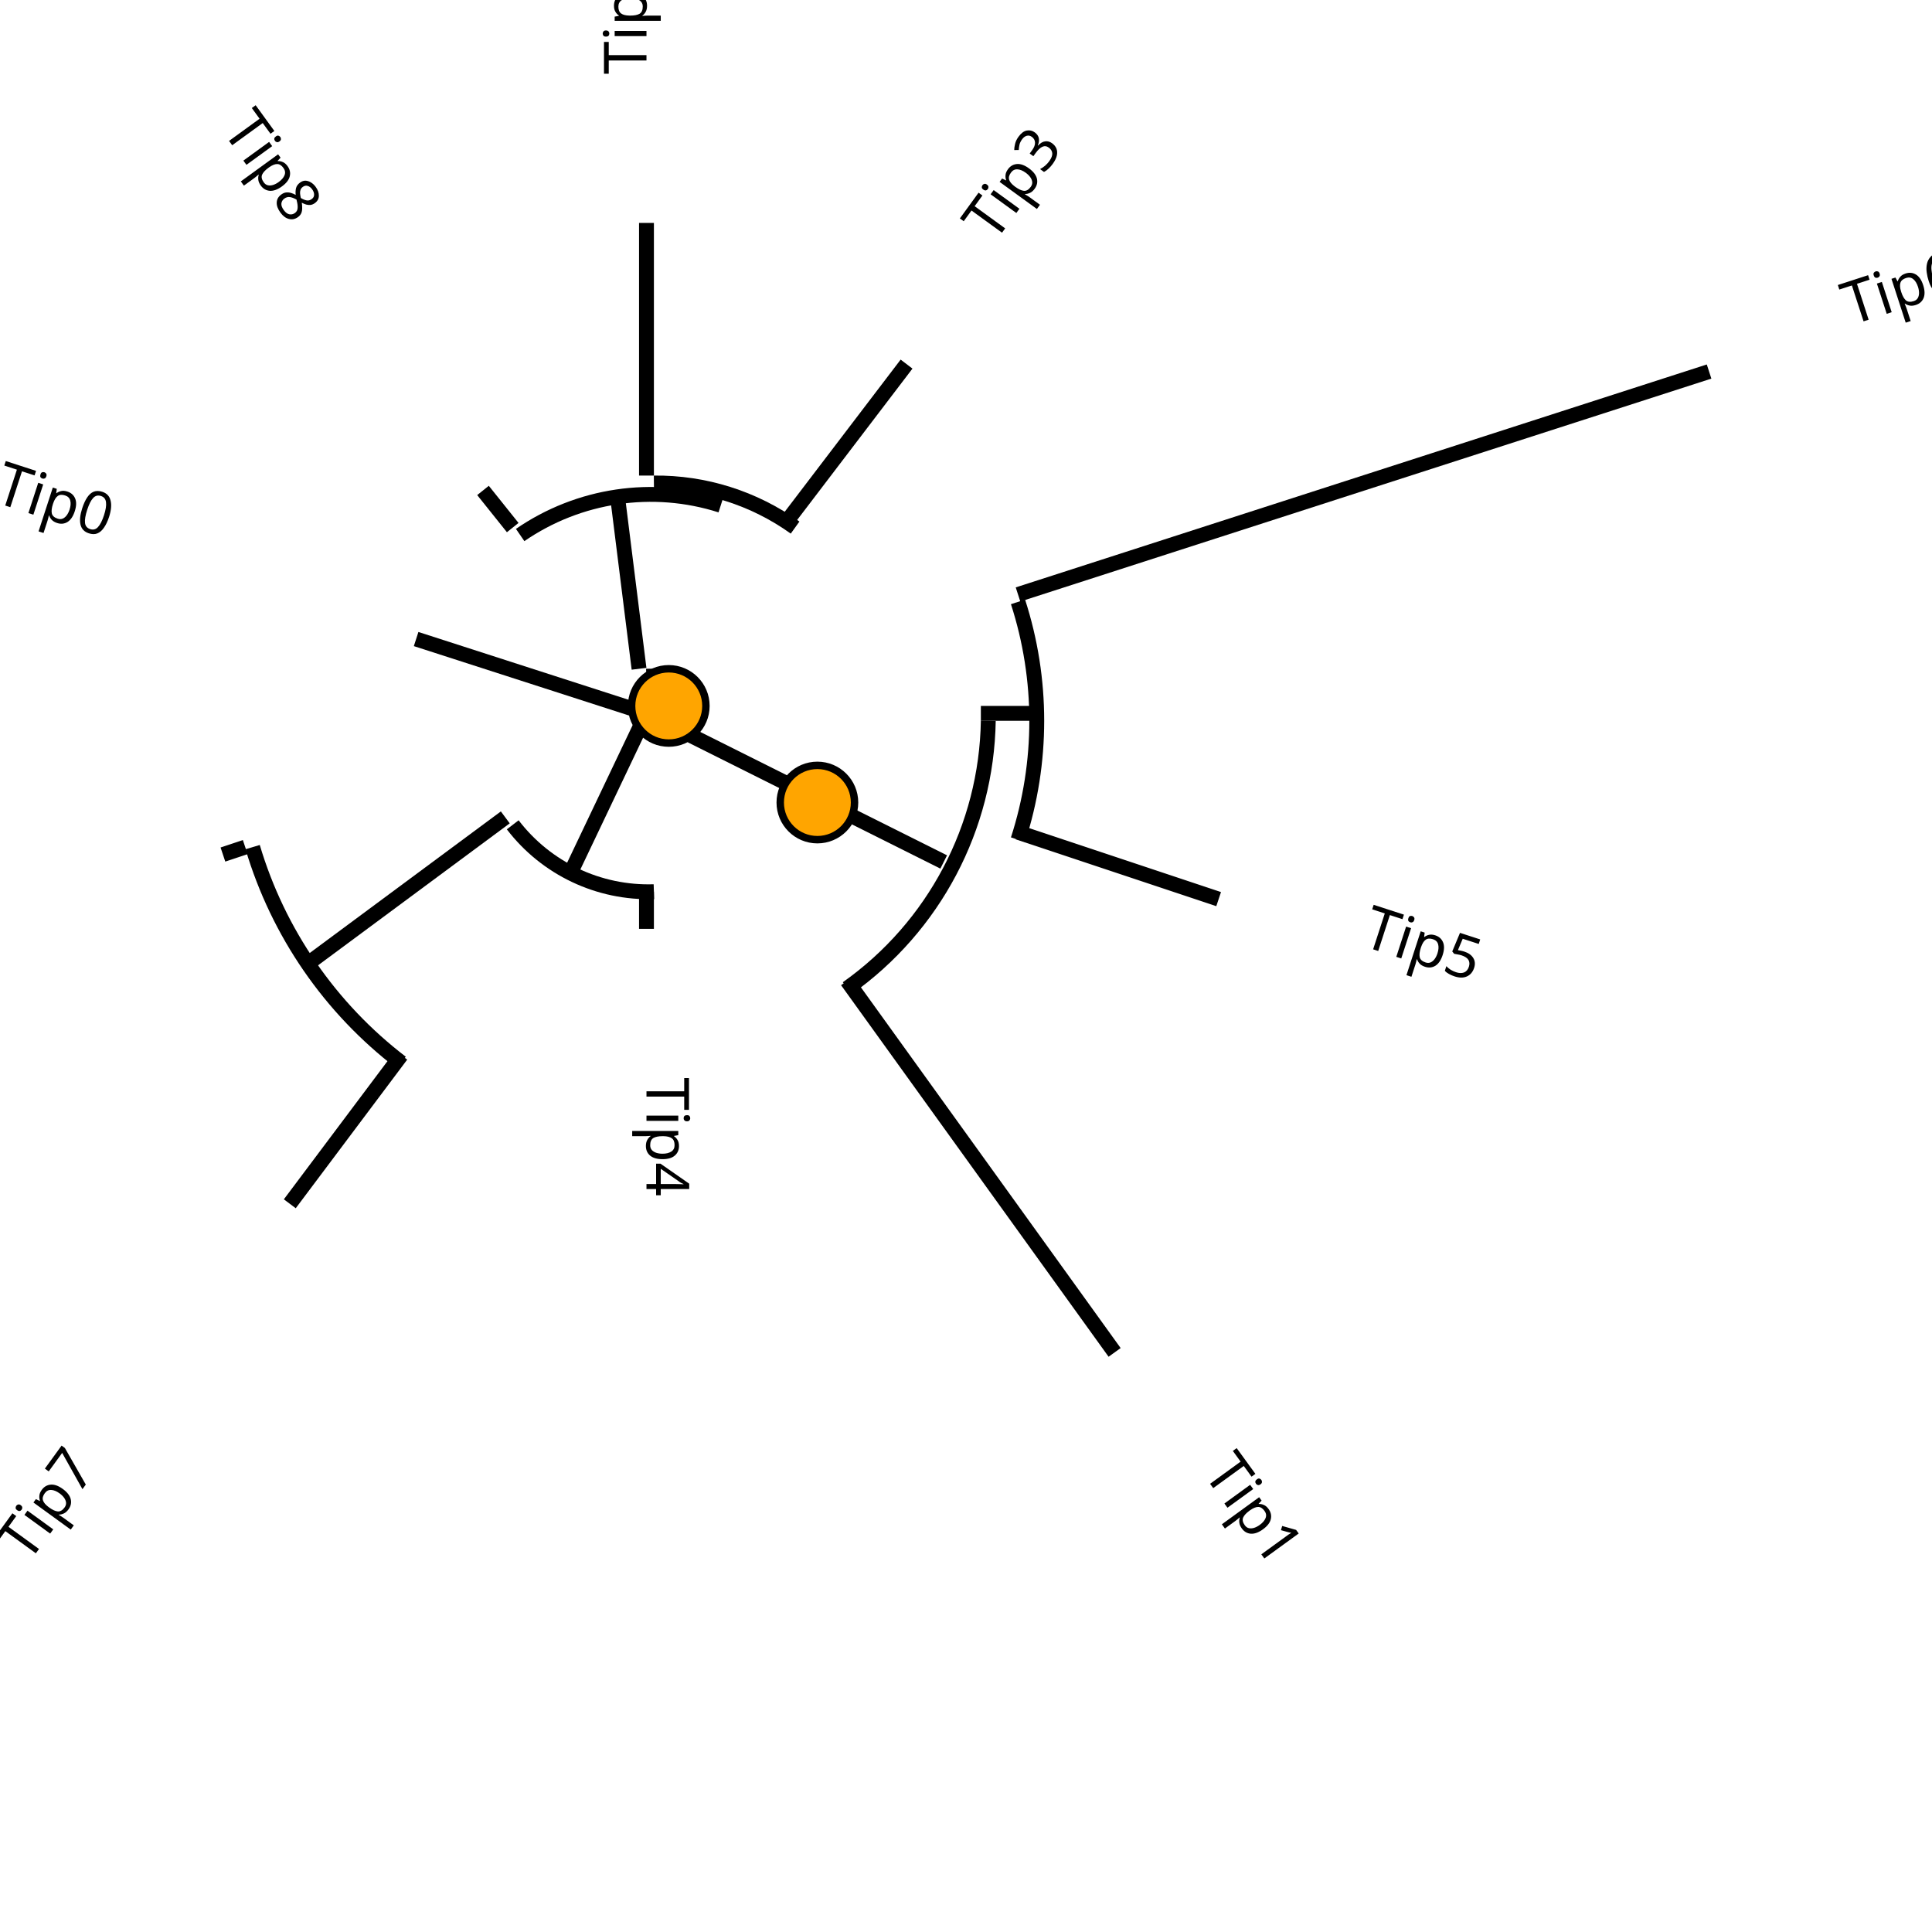
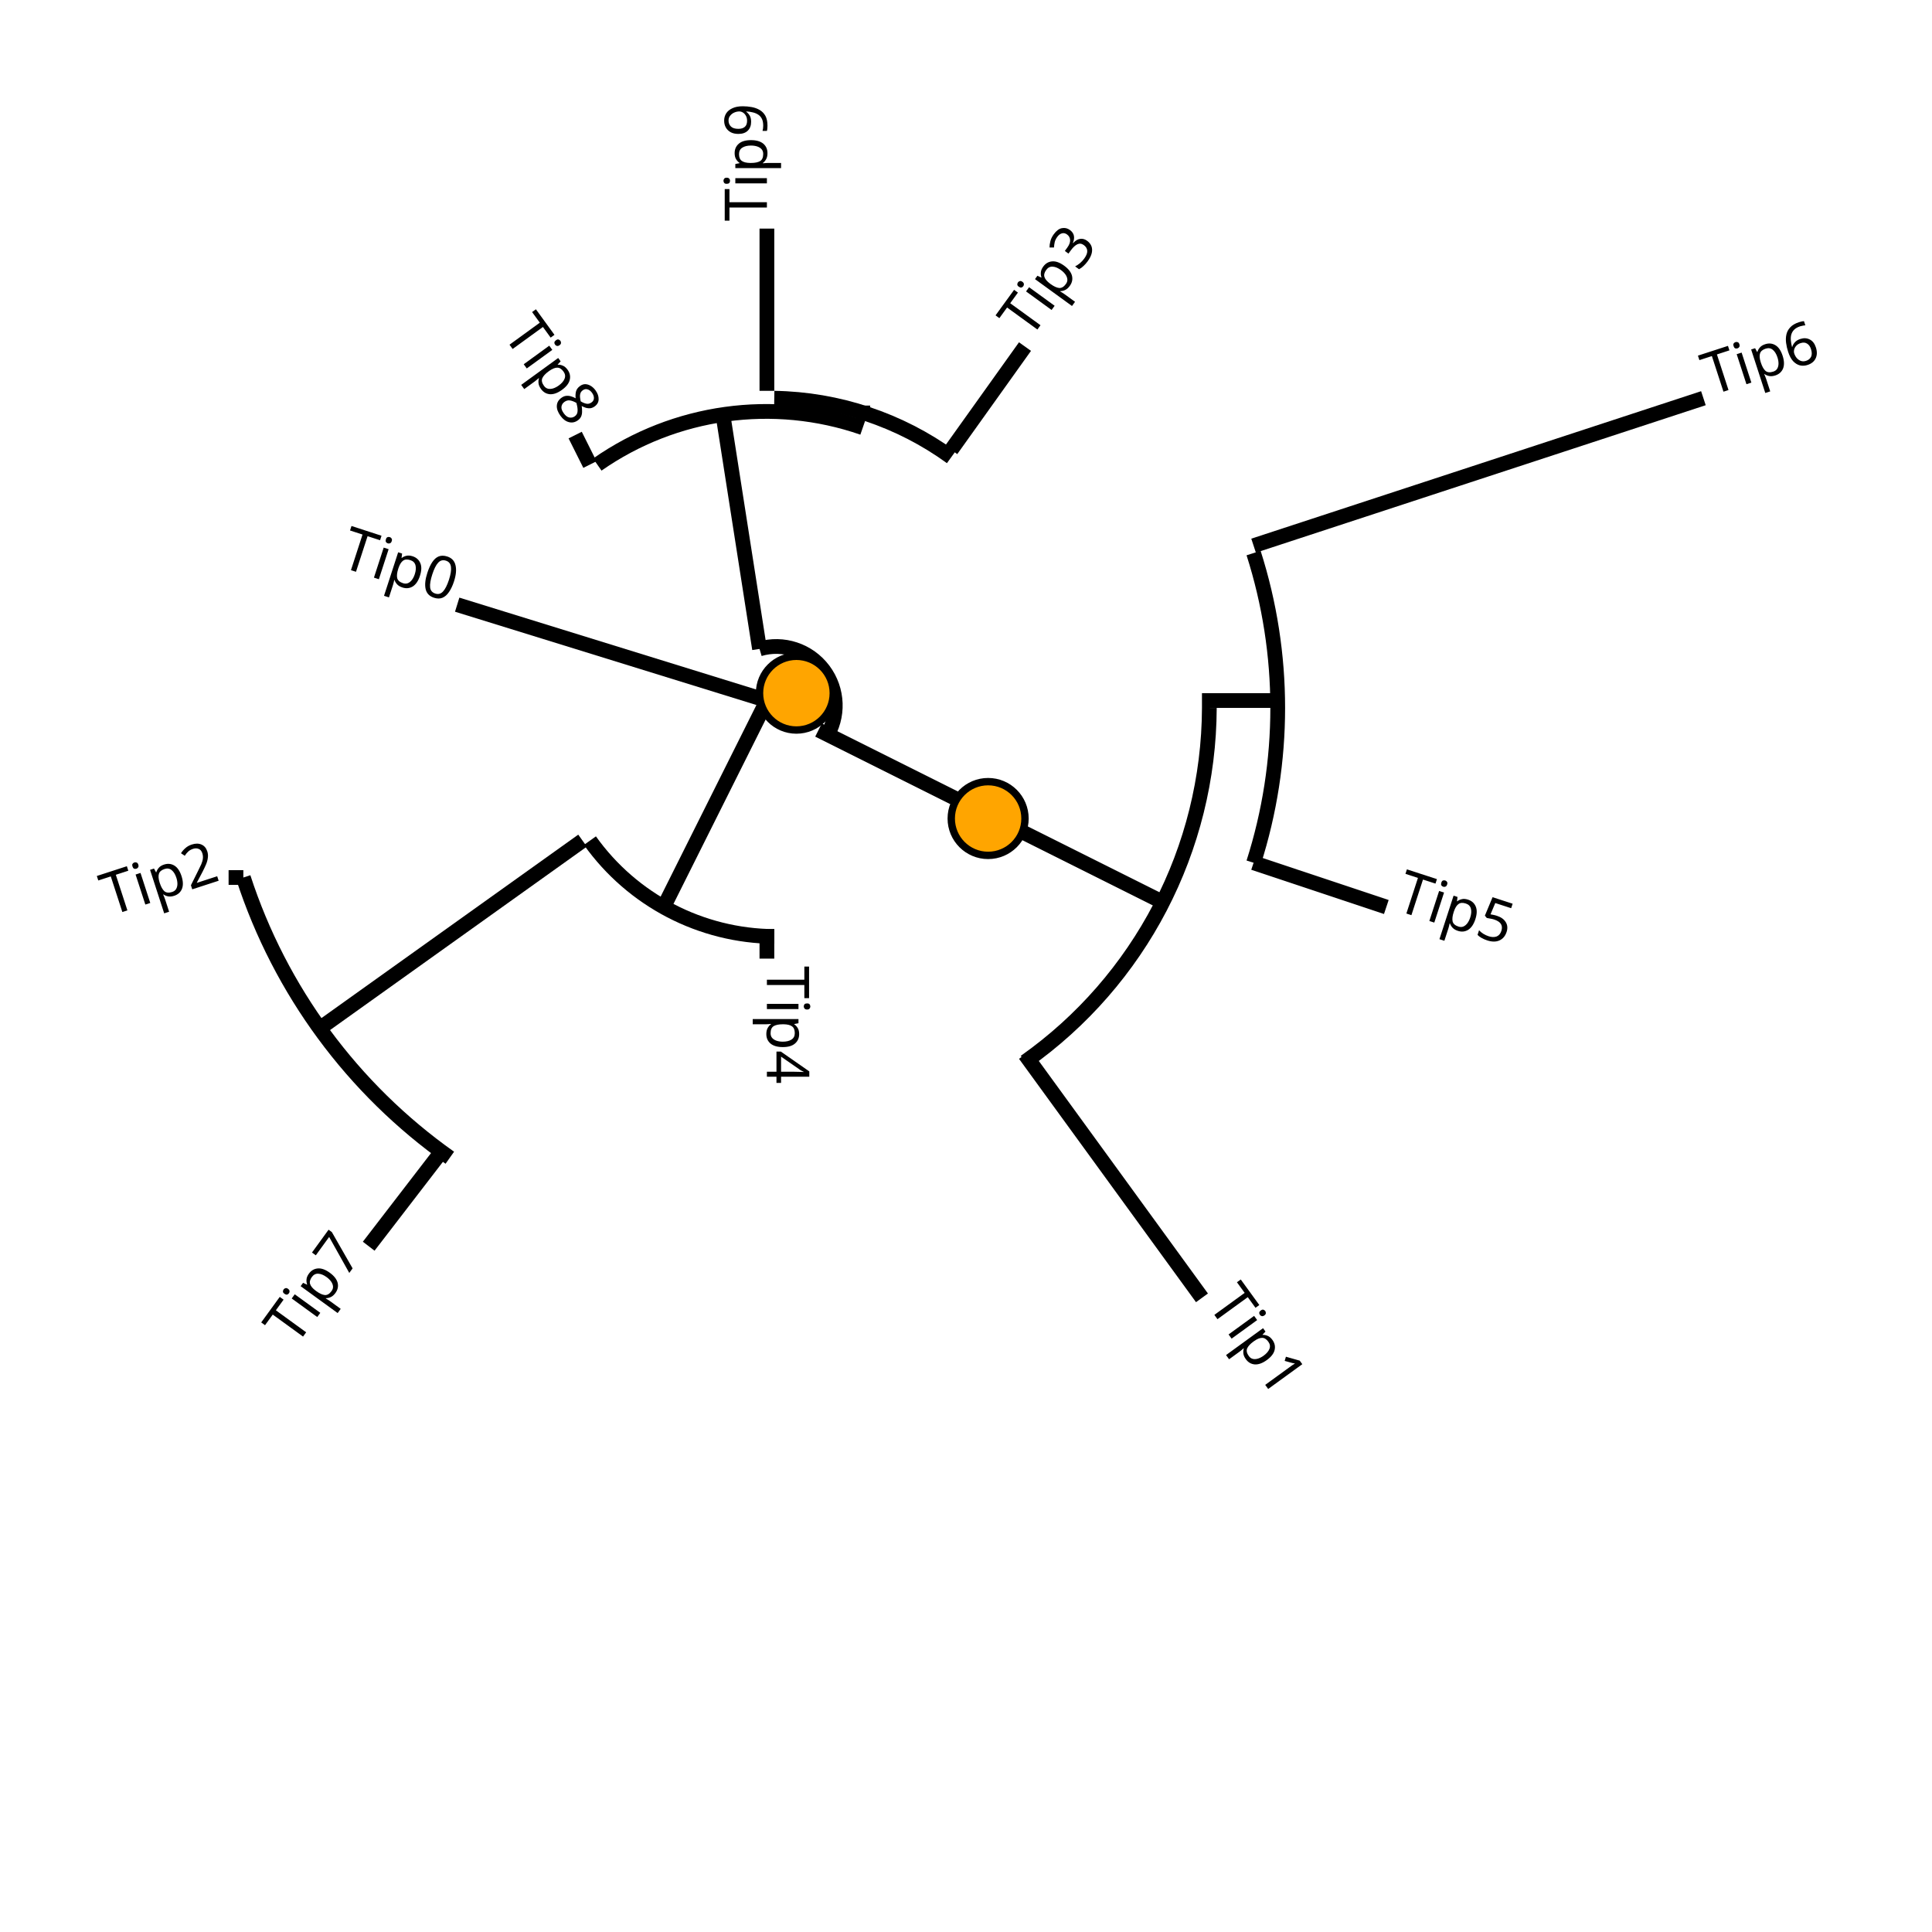
- <svg xmlns="http://www.w3.org/2000/svg" width="260" height="260">
-   <line x1="87" y1="120" x2="87" y2="125" style="stroke-width:2; fill:black; stroke: black;" />
-   <line x1="54" y1="142" x2="39" y2="162" style="stroke-width:2; fill:black; stroke: black;" />
-   <line x1="33" y1="114" x2="30" y2="115" style="stroke-width:2; fill:black; stroke: black;" />
-   <line x1="68" y1="110" x2="41" y2="130" style="stroke-width:2; fill:black; stroke: black;" />
-   <line x1="87" y1="96" x2="77" y2="117" style="stroke-width:2; fill:black; stroke: black;" />
-   <line x1="87" y1="96" x2="56" y2="86" style="stroke-width:2; fill:black; stroke: black;" />
-   <line x1="69" y1="71" x2="65" y2="66" style="stroke-width:2; fill:black; stroke: black;" />
-   <line x1="87" y1="64" x2="87" y2="30" style="stroke-width:2; fill:black; stroke: black;" />
-   <line x1="106" y1="70" x2="122" y2="49" style="stroke-width:2; fill:black; stroke: black;" />
-   <line x1="97" y1="67" x2="97" y2="66" style="stroke-width:2; fill:black; stroke: black;" />
-   <line x1="86" y1="90" x2="83" y2="66" style="stroke-width:2; fill:black; stroke: black;" />
-   <line x1="137" y1="80" x2="230" y2="50" style="stroke-width:2; fill:black; stroke: black;" />
-   <line x1="137" y1="112" x2="164" y2="121" style="stroke-width:2; fill:black; stroke: black;" />
-   <line x1="132" y1="96" x2="140" y2="96" style="stroke-width:2; fill:black; stroke: black;" />
-   <line x1="114" y1="132" x2="150" y2="182" style="stroke-width:2; fill:black; stroke: black;" />
-   <line x1="93" y1="99" x2="127" y2="116" style="stroke-width:2; fill:black; stroke: black;" />
-   <line x1="87" y1="96" x2="92" y2="93" style="stroke-width:2; fill:black; stroke: black;" />
-   <line x1="87" y1="96" x2="87" y2="96" style="stroke-width:2; fill:black; stroke: black;" />
-   <path d="M54,143 A57,57 0 0 1 34,114" style="stroke-width:2; fill:none;stroke: black;" />
-   <path d="M88,120 A23,23 0 0 1 69,111" style="stroke-width:2; fill:none;stroke: black;" />
-   <path d="M88,65 A32,32 0 0 1 107,71" style="stroke-width:2; fill:none;stroke: black;" />
-   <path d="M70,72 A31,31 0 0 1 97,68" style="stroke-width:2; fill:none;stroke: black;" />
-   <path d="M137,81 A52,52 0 0 1 137,113" style="stroke-width:2; fill:none;stroke: black;" />
-   <path d="M133,97 A45,45 0 0 1 114,133" style="stroke-width:2; fill:none;stroke: black;" />
-   <path d="M87,91 A6,6 0 0 1 93,99" style="stroke-width:2; fill:none;stroke: black;" />
-   <path d="M88,97 A0,0 0 1 1 88,97" style="stroke-width:2; fill:none;stroke: black;" />
-   <g transform="translate(87,125)">
+ <svg xmlns="http://www.w3.org/2000/svg" width="262" height="262">
+   <line x1="104" y1="126" x2="104" y2="130" style="stroke-width:2; fill:black; stroke: black;" />
+   <line x1="60" y1="156" x2="50" y2="169" style="stroke-width:2; fill:black; stroke: black;" />
+   <line x1="33" y1="119" x2="31" y2="119" style="stroke-width:2; fill:black; stroke: black;" />
+   <line x1="79" y1="114" x2="44" y2="139" style="stroke-width:2; fill:black; stroke: black;" />
+   <line x1="104" y1="95" x2="90" y2="123" style="stroke-width:2; fill:black; stroke: black;" />
+   <line x1="104" y1="95" x2="62" y2="82" style="stroke-width:2; fill:black; stroke: black;" />
+   <line x1="80" y1="63" x2="78" y2="59" style="stroke-width:2; fill:black; stroke: black;" />
+   <line x1="104" y1="53" x2="104" y2="31" style="stroke-width:2; fill:black; stroke: black;" />
+   <line x1="129" y1="61" x2="139" y2="47" style="stroke-width:2; fill:black; stroke: black;" />
+   <line x1="117" y1="57" x2="117" y2="55" style="stroke-width:2; fill:black; stroke: black;" />
+   <line x1="103" y1="88" x2="98" y2="56" style="stroke-width:2; fill:black; stroke: black;" />
+   <line x1="170" y1="74" x2="231" y2="54" style="stroke-width:2; fill:black; stroke: black;" />
+   <line x1="170" y1="117" x2="188" y2="123" style="stroke-width:2; fill:black; stroke: black;" />
+   <line x1="163" y1="95" x2="173" y2="95" style="stroke-width:2; fill:black; stroke: black;" />
+   <line x1="139" y1="143" x2="163" y2="176" style="stroke-width:2; fill:black; stroke: black;" />
+   <line x1="111" y1="99" x2="157" y2="122" style="stroke-width:2; fill:black; stroke: black;" />
+   <line x1="104" y1="95" x2="110" y2="91" style="stroke-width:2; fill:black; stroke: black;" />
+   <line x1="104" y1="95" x2="104" y2="95" style="stroke-width:2; fill:black; stroke: black;" />
+   <path d="M61,157 A75,75 0 0 1 33,119" style="stroke-width:2; fill:none;stroke: black;" />
+   <path d="M105,127 A31,31 0 0 1 80,114" style="stroke-width:2; fill:none;stroke: black;" />
+   <path d="M105,54 A42,42 0 0 1 129,62" style="stroke-width:2; fill:none;stroke: black;" />
+   <path d="M81,63 A40,40 0 0 1 117,58" style="stroke-width:2; fill:none;stroke: black;" />
+   <path d="M170,75 A69,69 0 0 1 170,117" style="stroke-width:2; fill:none;stroke: black;" />
+   <path d="M164,96 A59,59 0 0 1 139,144" style="stroke-width:2; fill:none;stroke: black;" />
+   <path d="M103,88 A8,8 0 0 1 112,100" style="stroke-width:2; fill:none;stroke: black;" />
+   <path d="M105,96 A0,0 0 1 1 105,96" style="stroke-width:2; fill:none;stroke: black;" />
+   <g transform="translate(104,130)">
    <g transform="rotate(90)">
-       <text x="20" y="0" style="font-family: sans-serif;font-size:8px;">Tip4</text>
+       <text x="1" y="0" style="alignment-baseline:middle;text-anchor:start;font-family: sans-serif;font-size:8px;">Tip4</text>
    </g>
  </g>
-   <g transform="translate(39,162)">
+   <g transform="translate(50,169)">
    <g transform="rotate(-54)">
-       <text x="-60" y="0" style="font-family: sans-serif;font-size:8px;">Tip7</text>
+       <text x="-1" y="0" style="alignment-baseline:middle;text-anchor:end;font-family: sans-serif;font-size:8px;">Tip7</text>
    </g>
  </g>
-   <g transform="translate(30,115)">
+   <g transform="translate(31,119)">
    <g transform="rotate(-18)">
-       <text x="-60" y="0" style="font-family: sans-serif;font-size:8px;">Tip2</text>
+       <text x="-1" y="0" style="alignment-baseline:middle;text-anchor:end;font-family: sans-serif;font-size:8px;">Tip2</text>
    </g>
  </g>
-   <g transform="translate(56,86)">
+   <g transform="translate(62,82)">
    <g transform="rotate(18)">
-       <text x="-60" y="0" style="font-family: sans-serif;font-size:8px;">Tip0</text>
+       <text x="-1" y="0" style="alignment-baseline:middle;text-anchor:end;font-family: sans-serif;font-size:8px;">Tip0</text>
    </g>
  </g>
-   <g transform="translate(65,66)">
+   <g transform="translate(78,59)">
    <g transform="rotate(54)">
-       <text x="-60" y="0" style="font-family: sans-serif;font-size:8px;">Tip8</text>
+       <text x="-1" y="0" style="alignment-baseline:middle;text-anchor:end;font-family: sans-serif;font-size:8px;">Tip8</text>
    </g>
  </g>
-   <g transform="translate(87,30)">
+   <g transform="translate(104,31)">
    <g transform="rotate(270)">
-       <text x="20" y="0" style="font-family: sans-serif;font-size:8px;">Tip9</text>
+       <text x="1" y="0" style="alignment-baseline:middle;text-anchor:start;font-family: sans-serif;font-size:8px;">Tip9</text>
    </g>
  </g>
-   <g transform="translate(122,49)">
+   <g transform="translate(139,47)">
    <g transform="rotate(306)">
-       <text x="20" y="0" style="font-family: sans-serif;font-size:8px;">Tip3</text>
+       <text x="1" y="0" style="alignment-baseline:middle;text-anchor:start;font-family: sans-serif;font-size:8px;">Tip3</text>
    </g>
  </g>
-   <g transform="translate(230,50)">
+   <g transform="translate(231,54)">
    <g transform="rotate(342)">
-       <text x="20" y="0" style="font-family: sans-serif;font-size:8px;">Tip6</text>
+       <text x="1" y="0" style="alignment-baseline:middle;text-anchor:start;font-family: sans-serif;font-size:8px;">Tip6</text>
    </g>
  </g>
-   <g transform="translate(164,121)">
+   <g transform="translate(188,123)">
    <g transform="rotate(378)">
-       <text x="20" y="0" style="font-family: sans-serif;font-size:8px;">Tip5</text>
+       <text x="1" y="0" style="alignment-baseline:middle;text-anchor:start;font-family: sans-serif;font-size:8px;">Tip5</text>
    </g>
  </g>
-   <g transform="translate(150,182)">
+   <g transform="translate(163,176)">
    <g transform="rotate(414)">
-       <text x="20" y="0" style="font-family: sans-serif;font-size:8px;">Tip1</text>
+       <text x="1" y="0" style="alignment-baseline:middle;text-anchor:start;font-family: sans-serif;font-size:8px;">Tip1</text>
    </g>
  </g>
-   <circle cx="110" cy="108" r="5" style="stroke-width:1; fill:orange;stroke: black;" />
-   <circle cx="90" cy="95" r="5" style="stroke-width:1; fill:orange;stroke: black;" />
+   <circle cx="134" cy="111" r="5" style="stroke-width:1; fill:orange;stroke: black;" />
+   <circle cx="108" cy="94" r="5" style="stroke-width:1; fill:orange;stroke: black;" />
</svg>
